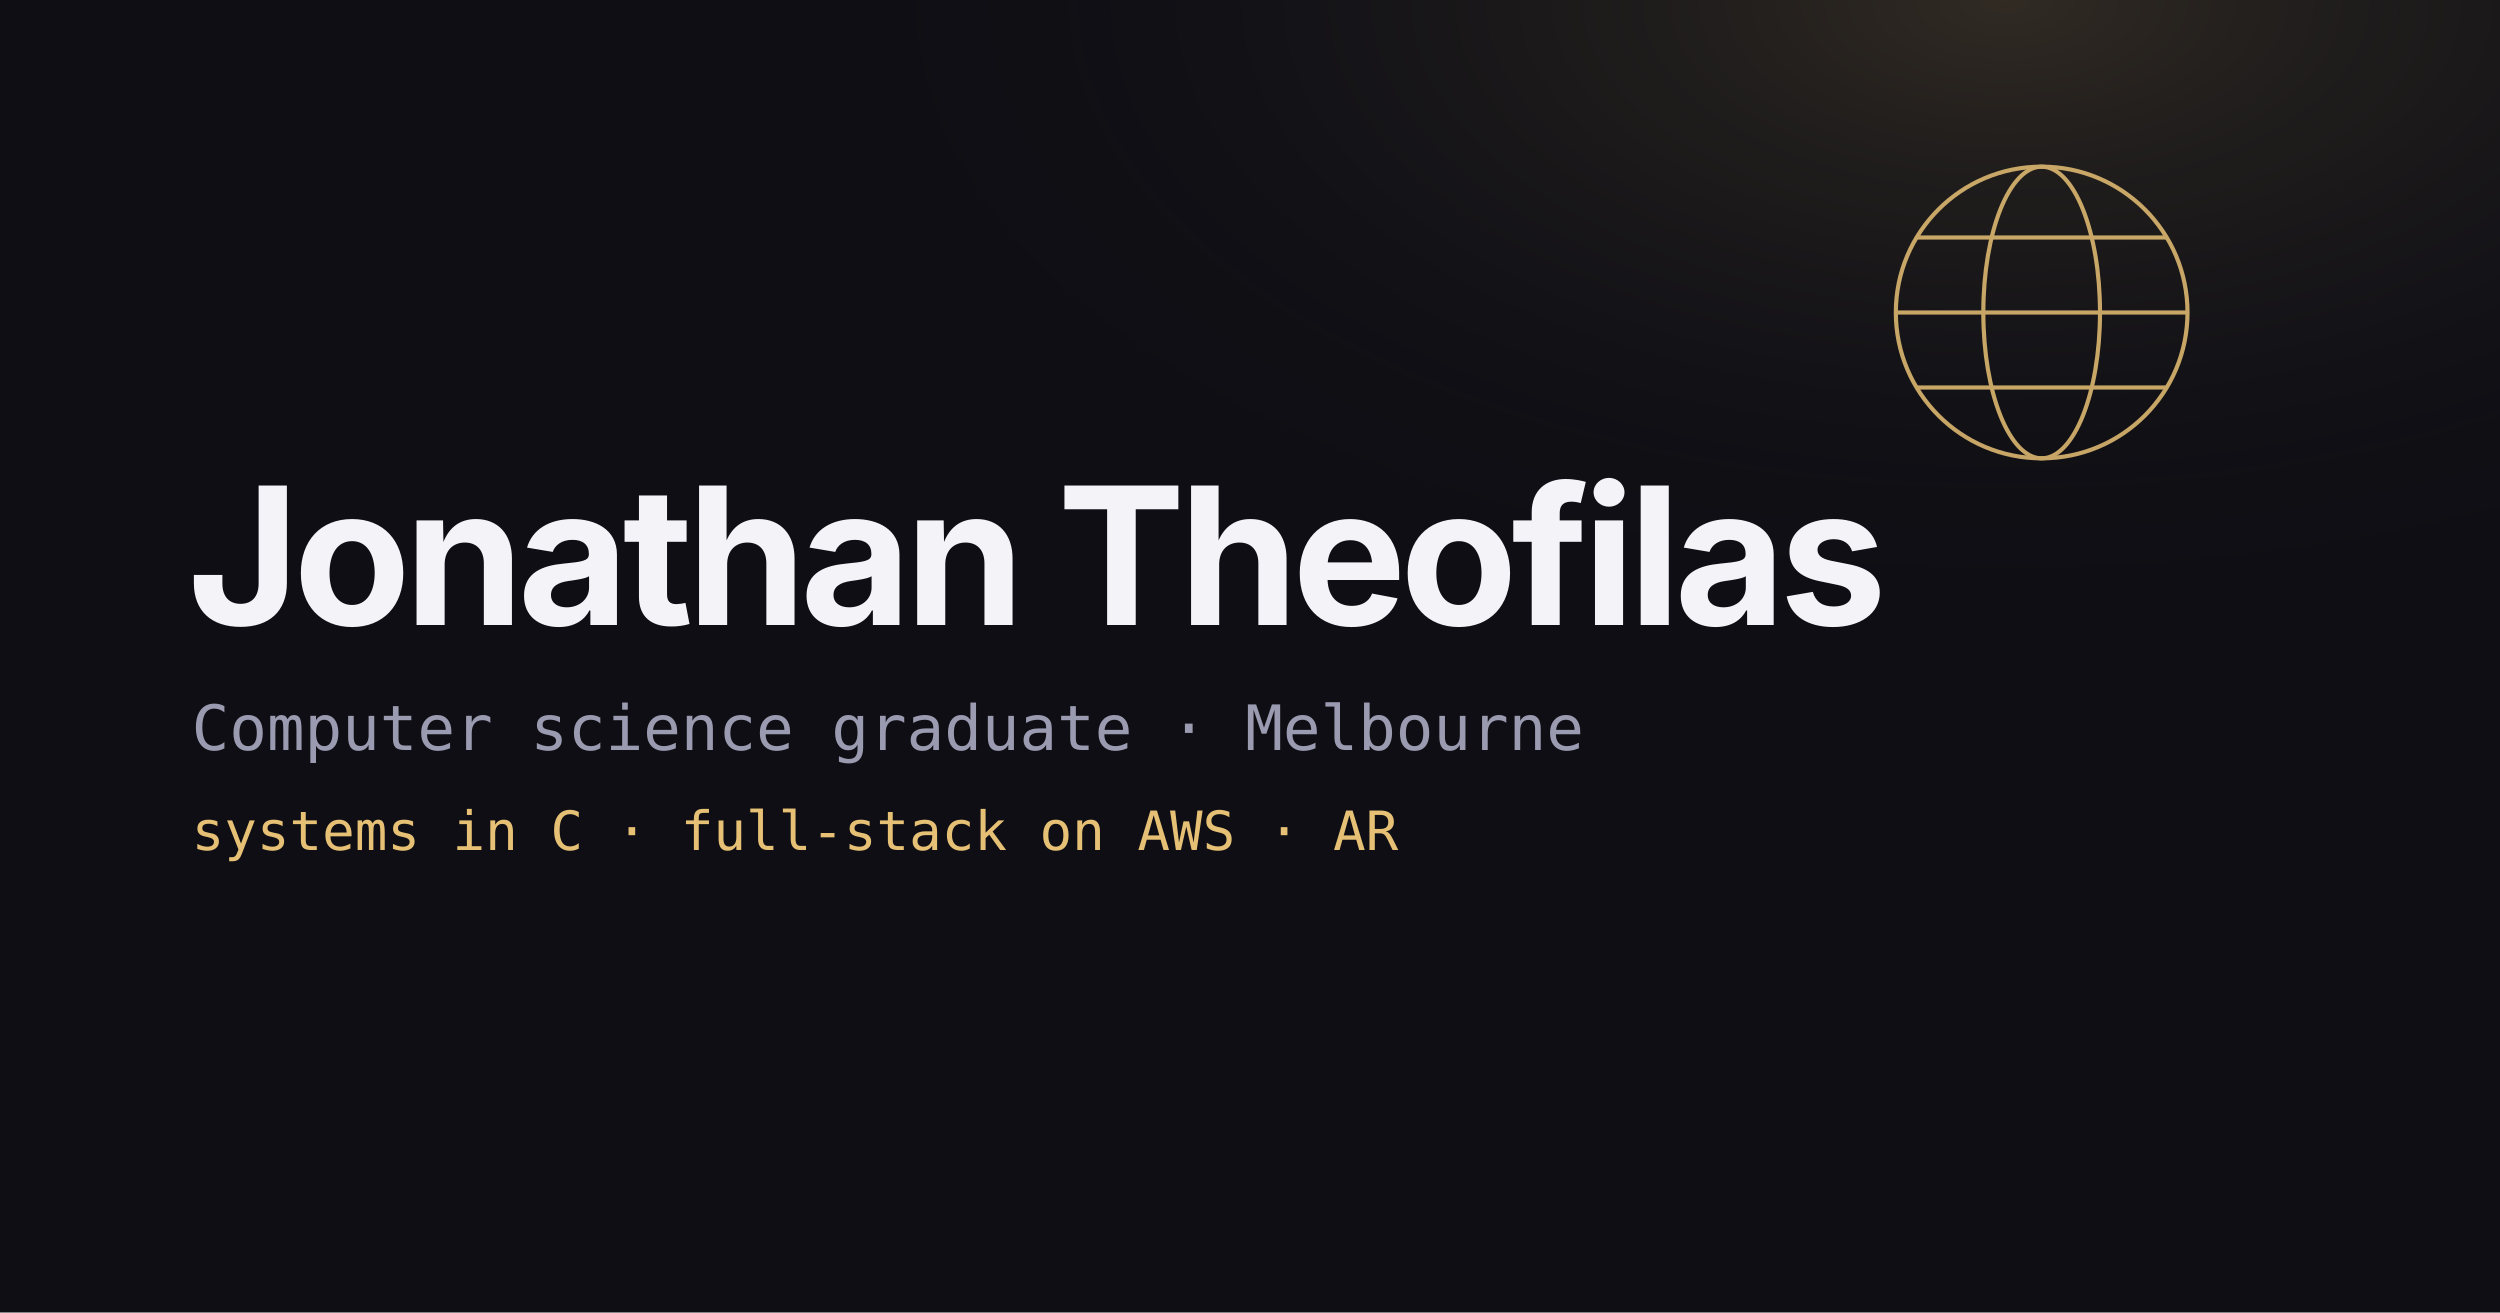
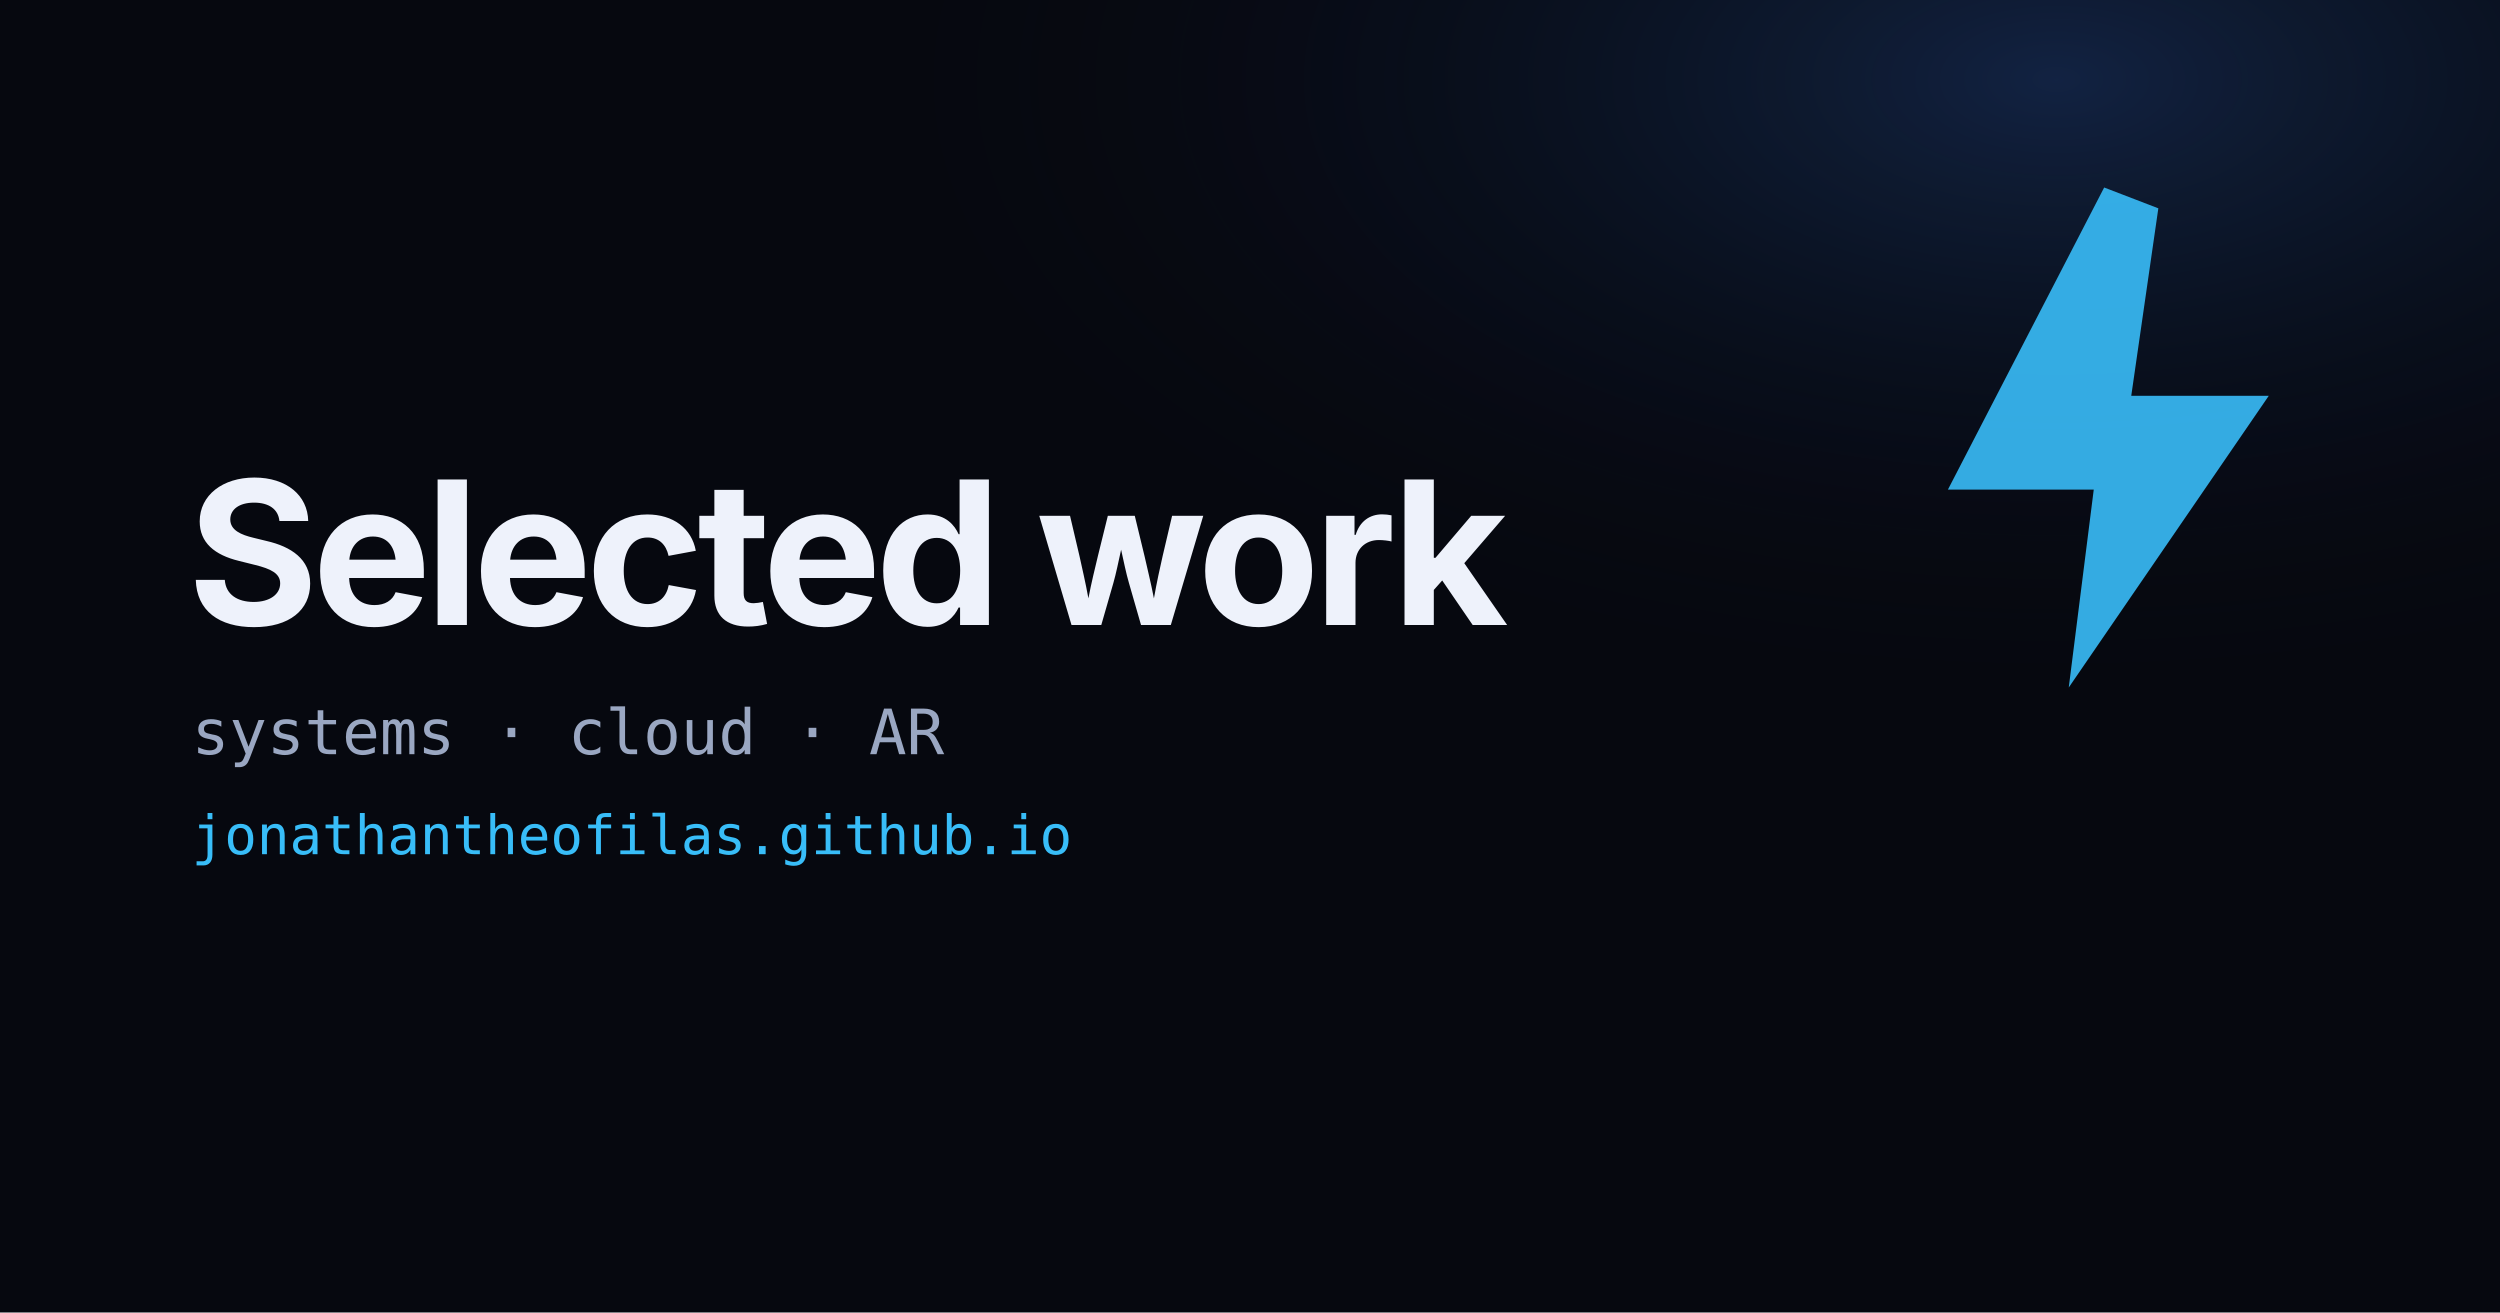
<svg xmlns="http://www.w3.org/2000/svg" width="1200" height="630" viewBox="0 0 1200 630">
-   <rect width="1200" height="630" fill="#0e0e14" />
-   <radialGradient id="g" cx="80%" cy="0%" r="80%">
-     <stop offset="0%" stop-color="#e6c074" stop-opacity="0.16" />
-     <stop offset="60%" stop-color="#0e0e14" stop-opacity="0" />
+   <rect width="1200" height="630" fill="#06080f" />
+   <radialGradient id="g" cx="82%" cy="6%" r="80%">
+     <stop offset="0%" stop-color="#3b82f6" stop-opacity="0.22" />
+     <stop offset="60%" stop-color="#06080f" stop-opacity="0" />
  </radialGradient>
  <rect width="1200" height="630" fill="url(#g)" />
-   <g fill="none" stroke="#e6c074" stroke-width="2" opacity="0.85" transform="translate(980,150)">
-     <circle r="70" />
-     <ellipse rx="28" ry="70" />
-     <path d="M-70 0h140M-60 -36h120M-60 36h120" />
-   </g>
-   <text x="90" y="300" fill="#f4f4f8" font-family="'Space Grotesk',Inter,sans-serif" font-size="92" font-weight="700" letter-spacing="-3">Jonathan Theofilas</text>
-   <text x="92" y="360" fill="#9a9ab0" font-family="'JetBrains Mono',monospace" font-size="30">Computer science graduate · Melbourne</text>
-   <text x="92" y="408" fill="#e6c074" font-family="'JetBrains Mono',monospace" font-size="26">systems in C · full-stack on AWS · AR</text>
+   <path d="M1010 90 935 235h70l-12 95 96-140h-66l13-90z" fill="#38bdf8" opacity="0.9" />
+   <text x="90" y="300" fill="#eef2fb" font-family="'Space Grotesk',Inter,sans-serif" font-size="96" font-weight="700" letter-spacing="-3">Selected work</text>
+   <text x="92" y="362" fill="#9aa7c2" font-family="'JetBrains Mono',monospace" font-size="30">systems · cloud · AR</text>
+   <text x="92" y="410" fill="#38bdf8" font-family="'JetBrains Mono',monospace" font-size="26">jonathantheofilas.github.io</text>
</svg>
